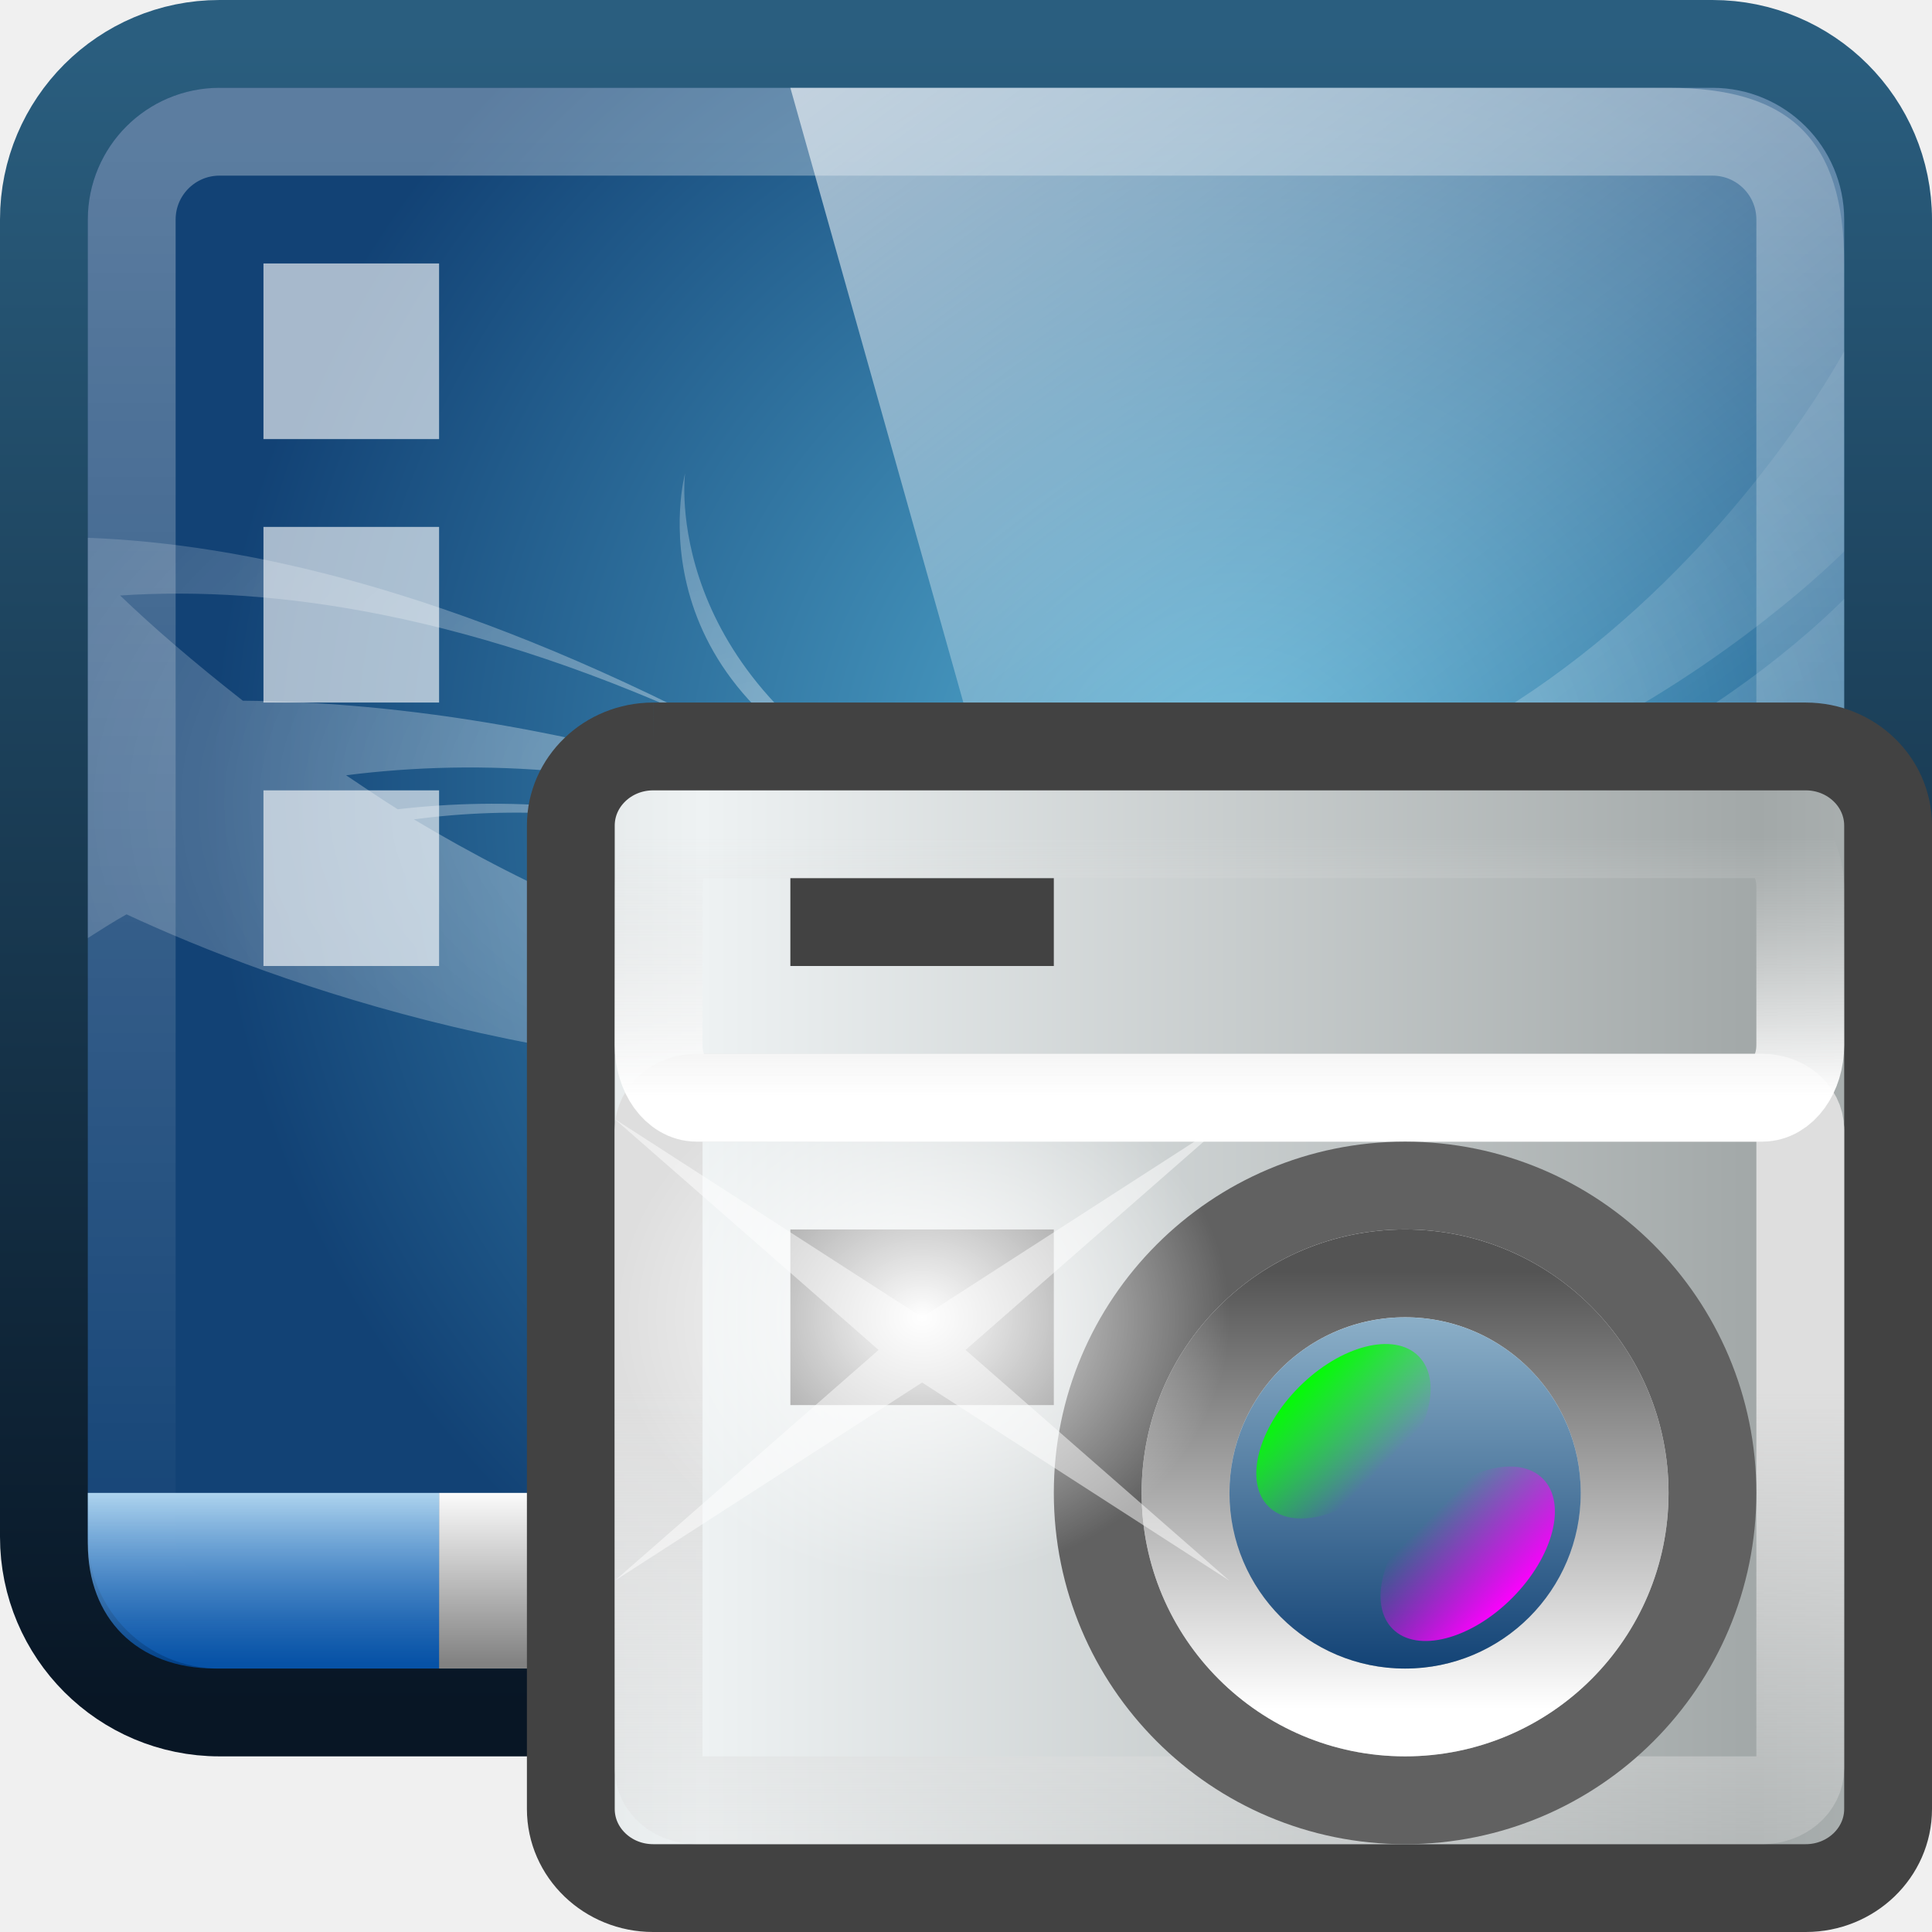
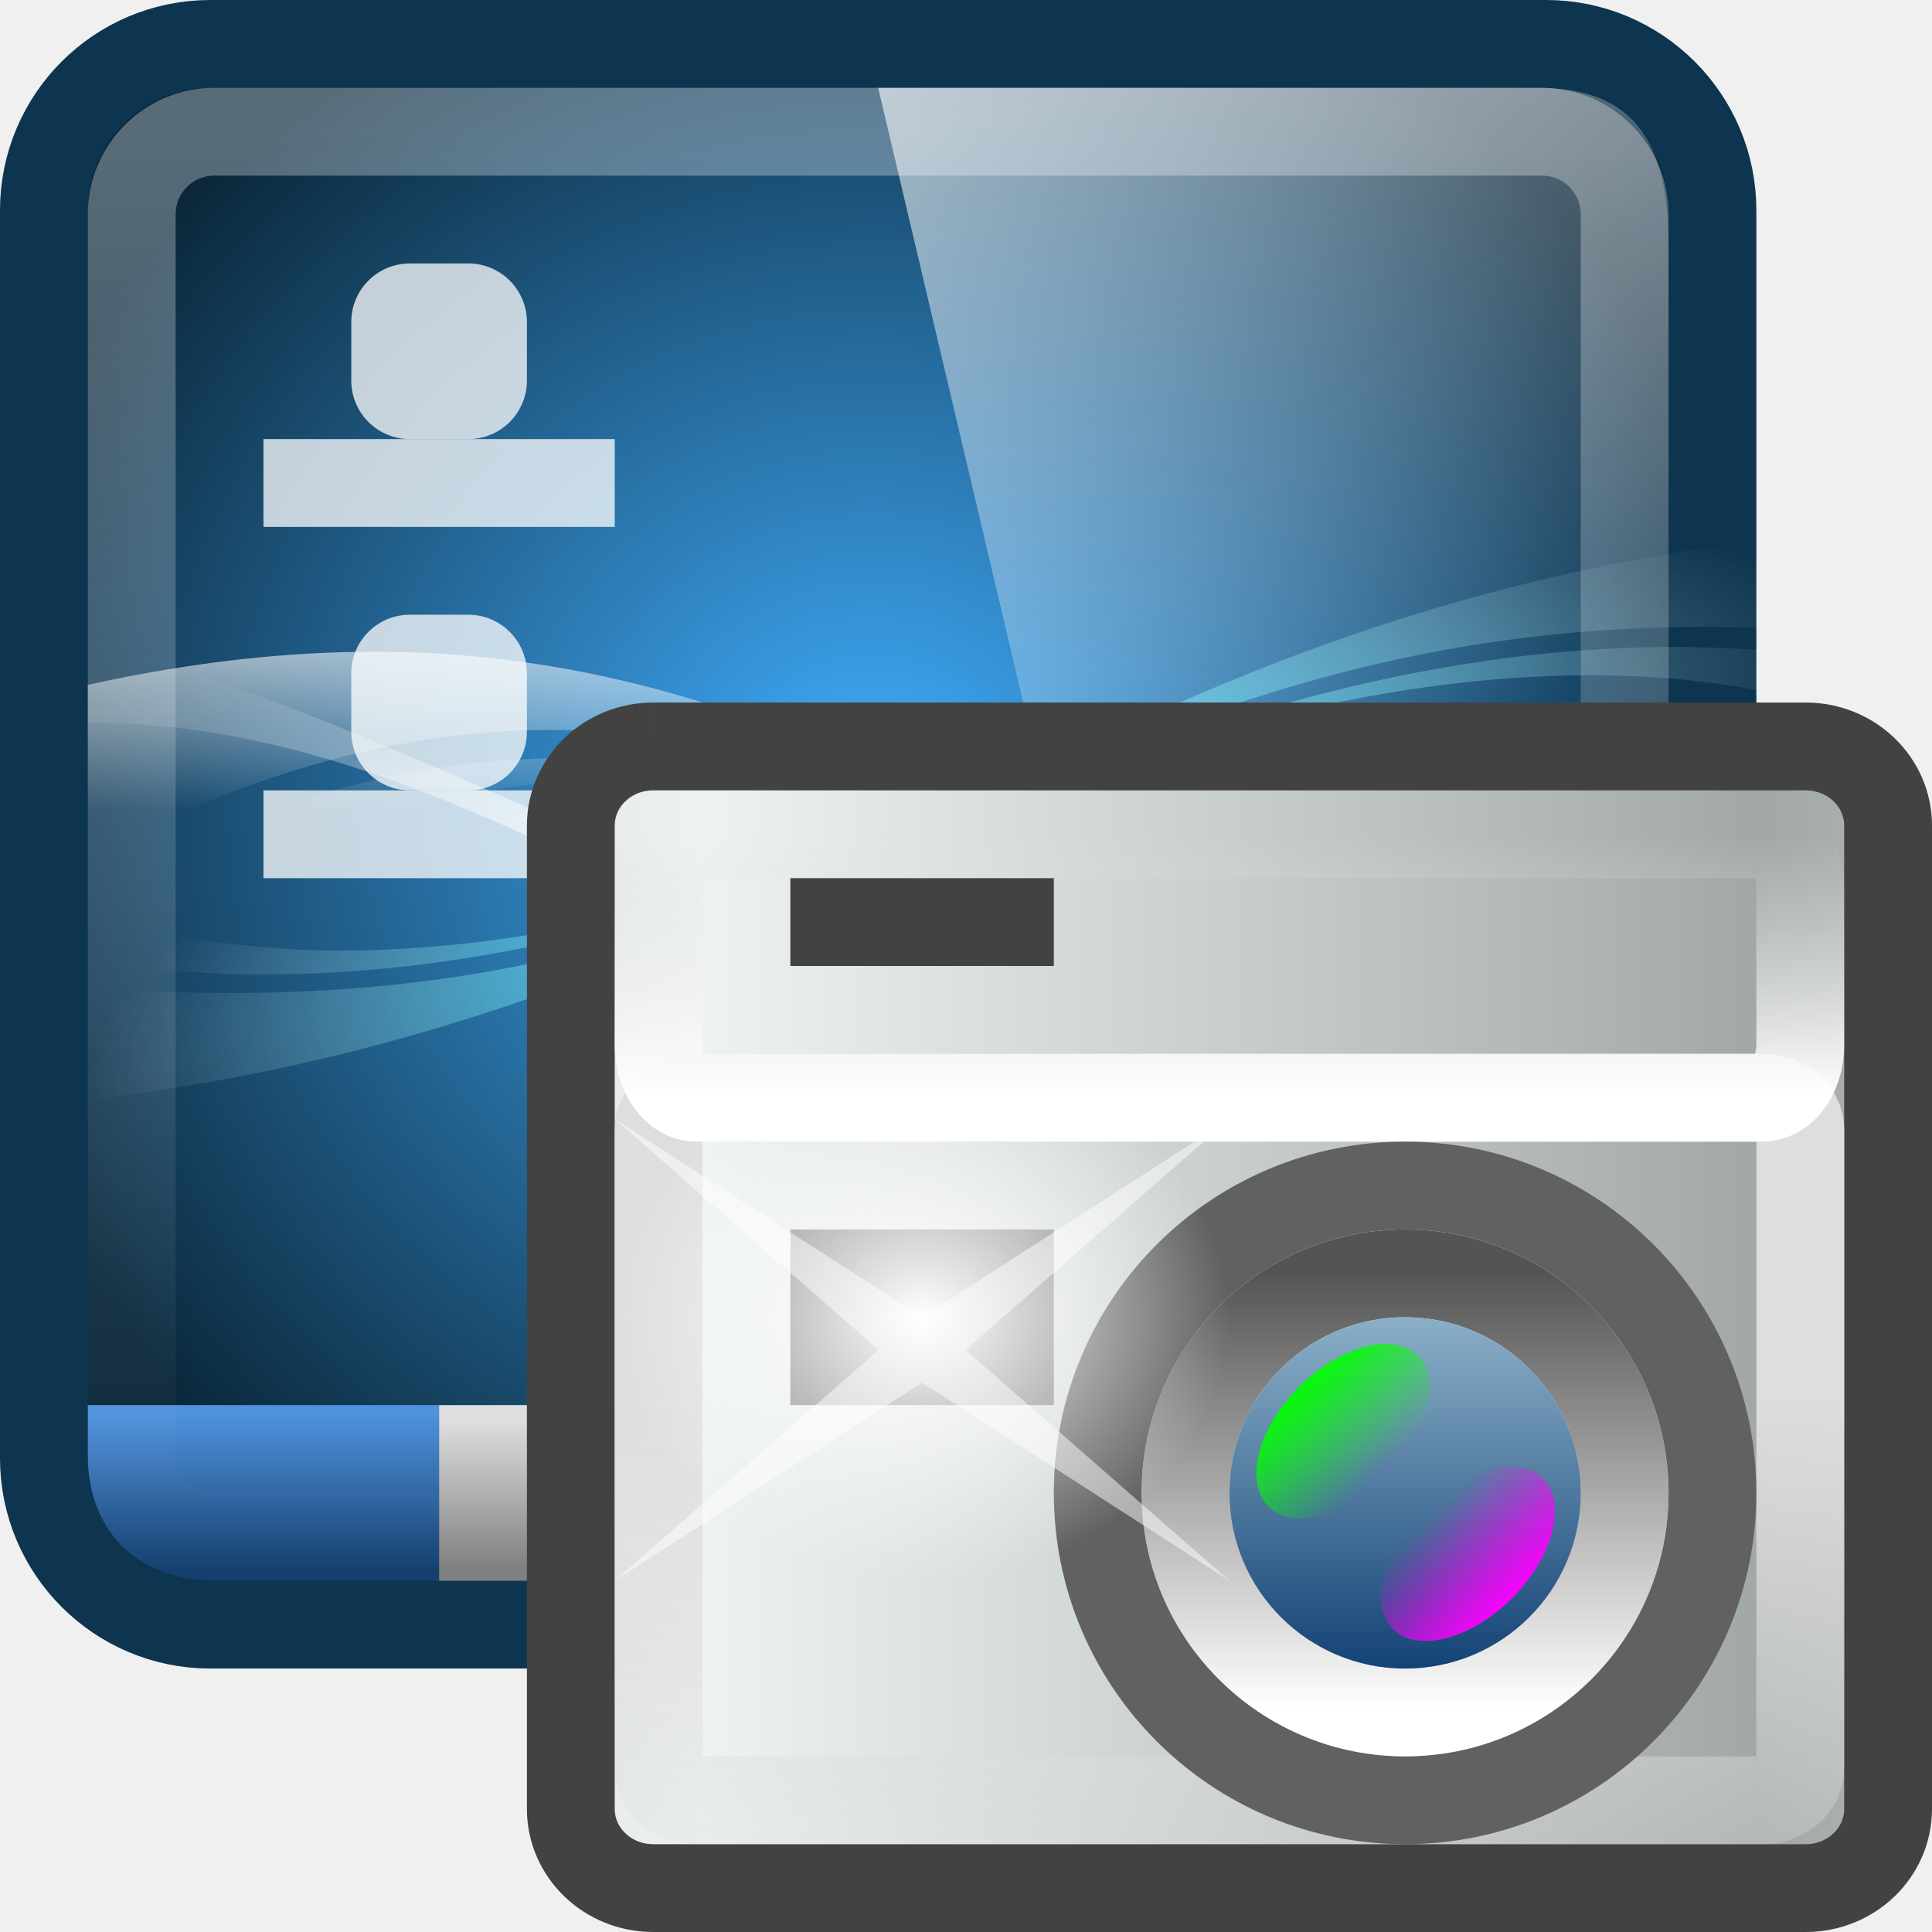
<svg xmlns="http://www.w3.org/2000/svg" xmlns:xlink="http://www.w3.org/1999/xlink" version="1.0" width="22" height="22" id="svg3437">
  <defs id="defs3439">
-     <linearGradient id="linearGradient1008">
-       <stop id="stop1010" offset="0" style="stop-color:#b6daf1;stop-opacity:1;" />
-       <stop id="stop1012" offset="1" style="stop-color:#005cc5;stop-opacity:0.613;" />
-     </linearGradient>
-     <linearGradient id="linearGradient965">
-       <stop id="stop967" offset="0" style="stop-color:#ffffff;stop-opacity:0.315;" />
-       <stop id="stop969" offset="1" style="stop-color:#ffffff;stop-opacity:0;" />
-     </linearGradient>
-     <linearGradient id="linearGradient1072">
-       <stop style="stop-color:#ffffff;stop-opacity:1;" offset="0" id="stop1074" />
-       <stop style="stop-color:#828282;stop-opacity:1;" offset="1" id="stop1076" />
-     </linearGradient>
-     <linearGradient id="linearGradient1056">
-       <stop style="stop-color:#2a5e7f;stop-opacity:1;" offset="0" id="stop1058" />
-       <stop style="stop-color:#081625;stop-opacity:1;" offset="1" id="stop1060" />
-     </linearGradient>
-     <linearGradient id="linearGradient4008">
-       <stop id="stop4010" offset="0" style="stop-color:#ffffff;stop-opacity:0.613;" />
-       <stop id="stop4012" offset="1" style="stop-color:#ffffff;stop-opacity:0.121;" />
-     </linearGradient>
-     <radialGradient r="1280" fy="152.427" fx="1608.772" cy="152.427" cx="1608.772" gradientTransform="matrix(0.0091729,0,0,0.0090633,-0.6204517,7.60532)" gradientUnits="userSpaceOnUse" id="radialGradient3858-6" xlink:href="#linearGradient3793-6" />
-     <linearGradient id="linearGradient3793-6">
-       <stop id="stop3795-6" offset="0" style="stop-color:#56b1d5;stop-opacity:1" />
-       <stop id="stop3797-1" offset="1" style="stop-color:#124275;stop-opacity:1;" />
-     </linearGradient>
-     <linearGradient xlink:href="#linearGradient1056" id="linearGradient1062" x1="23.43" y1="8.404" x2="23.43" y2="39.358" gradientUnits="userSpaceOnUse" gradientTransform="matrix(0.4883721,0,0,0.6129033,-0.7209304,-4.709677)" />
-     <linearGradient xlink:href="#linearGradient1072" id="linearGradient1070" x1="23.363" y1="35.401" x2="23.363" y2="38.406" gradientUnits="userSpaceOnUse" gradientTransform="matrix(0.4682927,0,0,0.6666667,0.160975,-6.666667)" />
-     <linearGradient xlink:href="#linearGradient965" id="linearGradient971" gradientUnits="userSpaceOnUse" gradientTransform="matrix(0.4418605,0,0,0.5483871,0.3953477,-3.16129)" x1="23.43" y1="8.404" x2="23.43" y2="39.358" />
-     <linearGradient xlink:href="#linearGradient1008" id="linearGradient1014" gradientUnits="userSpaceOnUse" gradientTransform="matrix(0.5853658,0,0,0.6666667,-1.048781,-6.666667)" x1="23.363" y1="35.401" x2="23.363" y2="38.406" />
-     <radialGradient xlink:href="#linearGradient4008" id="radialGradient3810" gradientUnits="userSpaceOnUse" gradientTransform="matrix(0.00956446,0,0,0.00586275,-2.696551,7.594579)" cx="1273.438" cy="266.425" fx="1273.438" fy="266.425" r="1301.562" />
    <filter id="filter3174-4" color-interpolation-filters="sRGB">
      <feGaussianBlur stdDeviation="1.71" id="feGaussianBlur3176-2" />
    </filter>
    <linearGradient gradientTransform="scale(1.005865,0.994169)" gradientUnits="userSpaceOnUse" id="ButtonShadow-91" y2="7.017" x2="45.448" y1="92.54" x1="45.448">
      <stop offset="0" style="stop-color:#000000;stop-opacity:1" id="stop3750-4" />
      <stop offset="1" style="stop-color:#000000;stop-opacity:0.588" id="stop3752-2" />
    </linearGradient>
-     <linearGradient gradientUnits="userSpaceOnUse" id="linearGradient4594-3" x1="8.211" x2="31.743" y1="-5.714" y2="25.487">
-       <stop offset="0" stop-color="#fff" id="stop37-5-1" />
-       <stop offset="1" stop-color="#fff" stop-opacity="0" id="stop39-0" />
-     </linearGradient>
    <linearGradient x1="45.448" y1="92.54" x2="45.448" y2="7.017" id="ButtonShadow-9" gradientUnits="userSpaceOnUse" gradientTransform="scale(1.005865,0.994169)">
      <stop id="stop3750-3" style="stop-color:#000000;stop-opacity:1" offset="0" />
      <stop id="stop3752-0" style="stop-color:#000000;stop-opacity:0.588" offset="1" />
    </linearGradient>
    <filter color-interpolation-filters="sRGB" id="filter3174-2">
      <feGaussianBlur id="feGaussianBlur3176-1" stdDeviation="1.71" />
    </filter>
    <linearGradient x1="45.448" y1="92.54" x2="45.448" y2="7.017" id="ButtonShadow" gradientUnits="userSpaceOnUse" gradientTransform="scale(1.005865,0.994169)">
      <stop id="stop3750" style="stop-color:#000000;stop-opacity:1" offset="0" />
      <stop id="stop3752" style="stop-color:#000000;stop-opacity:0.588" offset="1" />
    </linearGradient>
    <filter color-interpolation-filters="sRGB" id="filter3174">
      <feGaussianBlur id="feGaussianBlur3176" stdDeviation="1.71" />
    </filter>
-     <linearGradient xlink:href="#linearGradient4594-3" id="linearGradient3912" gradientUnits="userSpaceOnUse" gradientTransform="matrix(0.5155928,0,0,0.5205479,-0.139305,-2.123287)" x1="8.211" y1="-5.714" x2="31.743" y2="25.487" />
    <linearGradient y2="40.006" x2="0" y1="30.215" gradientTransform="matrix(-0.1918139,0.1914338,-0.1132632,-0.1130369,26.51398,14.37999)" gradientUnits="userSpaceOnUse" id="linearGradient3098" xlink:href="#linearGradient3665" />
    <linearGradient y2="40.006" x2="0" y1="30.215" gradientTransform="matrix(0.1918139,-0.1914338,0.1132632,0.1130369,4.648748,16.81326)" gradientUnits="userSpaceOnUse" id="linearGradient3096" xlink:href="#linearGradient3657" />
    <linearGradient y2="40.921" x2="0" y1="30.527" gradientTransform="matrix(0.4488938,0,0,0.44757,1.37046,-0.3431685)" gradientUnits="userSpaceOnUse" id="linearGradient3094" xlink:href="#linearGradient3655" />
    <linearGradient y2="35" y1="35" gradientTransform="matrix(0.3488372,0,0,0.3333334,-6.651163,-5.666667)" x2="59.2" x1="24.8" spreadMethod="reflect" gradientUnits="userSpaceOnUse" id="linearGradient3077" xlink:href="#linearGradient3649" />
    <linearGradient gradientTransform="matrix(0.6711552,0,0,0.6711552,-11.23736,-13.9103)" y2="40.921" x2="0" y1="30.527" gradientUnits="userSpaceOnUse" id="linearGradient3074" xlink:href="#linearGradient3651" />
    <linearGradient gradientTransform="matrix(0.4793938,0,0,-0.4793938,-5.169454,27.07869)" y2="40.888" x2="0" y1="30.495" gradientUnits="userSpaceOnUse" id="linearGradient3062" xlink:href="#linearGradient3659" />
    <linearGradient gradientTransform="matrix(0.3170724,0,0,-0.2666675,-5.317057,-2.36672)" y2="-69.329" x2="0" y1="-41.969" gradientUnits="userSpaceOnUse" id="linearGradient3059" xlink:href="#linearGradient3661" />
    <linearGradient gradientTransform="matrix(0.3170724,0,0,0.4285715,-5.317057,-7.142859)" y2="22.541" x2="0" y1="29.459" gradientUnits="userSpaceOnUse" id="linearGradient3056" xlink:href="#linearGradient3663" />
    <radialGradient gradientTransform="matrix(0.5910165,0,0,0.5065856,-20.99261,-6.554863)" r="5.922" cy="28.731" cx="43.133" gradientUnits="userSpaceOnUse" id="radialGradient3046" xlink:href="#radialGradient3669" />
    <radialGradient r="5.922" id="radialGradient3669" gradientUnits="userSpaceOnUse" cy="28.731" cx="43.133">
      <stop id="stop72" stop-color="#fff" offset="0" />
      <stop id="stop74" stop-opacity="0" stop-color="#fff" offset="1" />
    </radialGradient>
    <linearGradient y2="40.006" y1="30.215" x2="0" id="linearGradient3665" gradientUnits="userSpaceOnUse">
      <stop id="stop62" stop-color="#f0f" offset="0" />
      <stop id="stop64" stop-opacity="0" stop-color="#f0f" offset="1" />
    </linearGradient>
    <linearGradient y2="22.541" y1="29.459" x2="0" id="linearGradient3663" gradientUnits="userSpaceOnUse">
      <stop id="stop57" stop-color="#fff" offset="0" />
      <stop id="stop59" stop-opacity="0" stop-color="#dedede" offset="1" />
    </linearGradient>
    <linearGradient y2="-69.329" y1="-41.969" x2="0" id="linearGradient3661" gradientUnits="userSpaceOnUse">
      <stop id="stop52" stop-color="#dedede" offset="0" />
      <stop id="stop54" stop-opacity="0" stop-color="#dedede" offset="1" />
    </linearGradient>
    <linearGradient y2="40.888" y1="30.495" x2="0" id="linearGradient3659" gradientUnits="userSpaceOnUse">
      <stop id="stop47" stop-color="#fff" offset="0" />
      <stop id="stop49" stop-color="#545454" offset="1" />
    </linearGradient>
    <linearGradient y2="40.006" y1="30.215" x2="0" id="linearGradient3657" gradientUnits="userSpaceOnUse">
      <stop id="stop42" stop-color="#0f0" offset="0" />
      <stop id="stop44" stop-opacity="0" stop-color="#0f0" offset="1" />
    </linearGradient>
    <linearGradient y2="40.921" y1="30.527" x2="0" id="linearGradient3655" gradientUnits="userSpaceOnUse">
      <stop id="stop37" stop-color="#8aaec7" offset="0" />
      <stop id="stop39" stop-color="#124275" offset="1" />
    </linearGradient>
    <linearGradient y2="40.921" y1="30.527" x2="0" id="linearGradient3651" gradientUnits="userSpaceOnUse">
      <stop id="stop32" stop-color="#fff" offset="0" />
      <stop id="stop34" stop-color="#959698" offset="1" />
    </linearGradient>
    <linearGradient x2="63.373" x1="41.789" spreadMethod="reflect" id="linearGradient3649" gradientUnits="userSpaceOnUse">
      <stop id="stop27" stop-color="#eef2f3" offset="0" />
      <stop id="stop29" stop-color="#a2a8a8" offset="1" />
    </linearGradient>
+     <linearGradient id="linearGradient3860-2-5-2">
+       <stop style="stop-color:#41afff;stop-opacity:1" offset="0" id="stop3862-0-4-4" />
+       <stop style="stop-color:#0b283b;stop-opacity:1" offset="1" id="stop3866-9-5-9" />
+     </linearGradient>
+     <linearGradient id="linearGradient1072-0-7">
+       <stop style="stop-color:#dedede;stop-opacity:1;" offset="0" id="stop1074-1-9" />
+       <stop style="stop-color:gray;stop-opacity:1;" offset="1" id="stop1076-2-2" />
+     </linearGradient>
+     <linearGradient id="linearGradient4226-5">
+       <stop id="stop4228-3" offset="0" style="stop-color:#4f92dd;stop-opacity:1;" />
+       <stop id="stop4230-0" offset="1" style="stop-color:#153f6e;stop-opacity:1;" />
+     </linearGradient>
+     <linearGradient id="linearGradient4000">
+       <stop style="stop-color:aqua;stop-opacity:1;" offset="0" id="stop4002" />
+       <stop style="stop-color:white;stop-opacity:0;" offset="1" id="stop4004" />
+     </linearGradient>
+     <linearGradient id="linearGradient3919">
+       <stop style="stop-color:white;stop-opacity:1;" offset="0" id="stop3921" />
+       <stop style="stop-color:white;stop-opacity:0;" offset="1" id="stop3923" />
+     </linearGradient>
+     <filter id="filter3174-5" color-interpolation-filters="sRGB">
+       <feGaussianBlur stdDeviation="1.71" id="feGaussianBlur3176-11" />
+     </filter>
+     <linearGradient gradientTransform="scale(1.005865,0.994169)" gradientUnits="userSpaceOnUse" id="ButtonShadow-0" y2="7.017" x2="45.448" y1="92.54" x1="45.448">
+       <stop offset="0" style="stop-color:#000000;stop-opacity:1" id="stop3750-6" />
+       <stop offset="1" style="stop-color:#000000;stop-opacity:0.588" id="stop3752-03" />
+     </linearGradient>
+     <filter id="filter3174-2-9" color-interpolation-filters="sRGB">
+       <feGaussianBlur stdDeviation="1.71" id="feGaussianBlur3176-1-8" />
+     </filter>
+     <linearGradient gradientTransform="scale(1.005865,0.994169)" gradientUnits="userSpaceOnUse" id="ButtonShadow-9-6" y2="7.017" x2="45.448" y1="92.54" x1="45.448">
+       <stop offset="0" style="stop-color:#000000;stop-opacity:1" id="stop3750-3-8" />
+       <stop offset="1" style="stop-color:#000000;stop-opacity:0.588" id="stop3752-0-7" />
+     </linearGradient>
+     <linearGradient y2="25.487" y1="-5.714" x2="31.743" x1="8.211" id="linearGradient4594-3-4" gradientUnits="userSpaceOnUse">
+       <stop id="stop37-5-1-9" stop-color="#fff" offset="0" />
+       <stop id="stop39-0-8" stop-opacity="0" stop-color="#fff" offset="1" />
+     </linearGradient>
+     <linearGradient x1="45.448" y1="92.54" x2="45.448" y2="7.017" id="ButtonShadow-91-5" gradientUnits="userSpaceOnUse" gradientTransform="scale(1.005865,0.994169)">
+       <stop id="stop3750-4-3" style="stop-color:#000000;stop-opacity:1" offset="0" />
+       <stop id="stop3752-2-8" style="stop-color:#000000;stop-opacity:0.588" offset="1" />
+     </linearGradient>
+     <filter color-interpolation-filters="sRGB" id="filter3174-4-2">
+       <feGaussianBlur id="feGaussianBlur3176-2-7" stdDeviation="1.71" />
+     </filter>
+     <linearGradient id="linearGradient965-3">
+       <stop style="stop-color:#ffffff;stop-opacity:0.315;" offset="0" id="stop967-9" />
+       <stop style="stop-color:#ffffff;stop-opacity:0;" offset="1" id="stop969-2" />
+     </linearGradient>
+     <radialGradient xlink:href="#linearGradient3860-2-5-2" id="radialGradient3352" gradientUnits="userSpaceOnUse" gradientTransform="matrix(0.01637919,0,0,0.01684273,0.4489234,2.57568)" cx="640" cy="538.362" fx="640" fy="538.362" r="640" />
+     <linearGradient xlink:href="#linearGradient4226-5" id="linearGradient3354" gradientUnits="userSpaceOnUse" gradientTransform="matrix(0.973747,0,0,0.9505627,-1.610388,-15.60632)" x1="23.363" y1="36.5" x2="23.363" y2="38.406" />
+     <linearGradient xlink:href="#linearGradient1072-0-7" id="linearGradient3356" gradientUnits="userSpaceOnUse" gradientTransform="matrix(0.9083541,0,0,0.8867268,-2.898846,-13.19283)" x1="23.363" y1="36.5" x2="23.363" y2="38.406" />
+     <linearGradient xlink:href="#ButtonShadow-0" id="linearGradient3358" gradientUnits="userSpaceOnUse" gradientTransform="scale(1.005865,0.994169)" x1="45.448" y1="92.54" x2="45.448" y2="7.017" />
+     <linearGradient xlink:href="#ButtonShadow-91-5" id="linearGradient3360" gradientUnits="userSpaceOnUse" gradientTransform="scale(1.005865,0.994169)" x1="45.448" y1="92.54" x2="45.448" y2="7.017" />
+     <linearGradient xlink:href="#ButtonShadow-9-6" id="linearGradient3362" gradientUnits="userSpaceOnUse" gradientTransform="scale(1.005865,0.994169)" x1="45.448" y1="92.54" x2="45.448" y2="7.017" />
+     <linearGradient xlink:href="#linearGradient3919" id="linearGradient3364" gradientUnits="userSpaceOnUse" gradientTransform="matrix(0.03281251,0,0,0.0323016,3,5.084165)" x1="238" y1="402.349" x2="238" y2="554.739" />
+     <radialGradient xlink:href="#linearGradient3919" id="radialGradient3366" gradientUnits="userSpaceOnUse" gradientTransform="matrix(0.02686579,0,-4.2862521e-4,0.00613599,6.300718,20.30304)" cx="494.391" cy="640.969" fx="494.391" fy="640.969" r="901" />
+     <radialGradient xlink:href="#linearGradient4000" id="radialGradient3368" gradientUnits="userSpaceOnUse" gradientTransform="matrix(0.03253015,-0.008981,0.00279943,0.0102505,1.574384,22.96818)" cx="626.907" cy="692.796" fx="626.907" fy="692.796" r="640" />
+     <linearGradient xlink:href="#linearGradient965-3" id="linearGradient3370" gradientUnits="userSpaceOnUse" gradientTransform="matrix(0.4418605,0,0,0.5483871,1.395348,-1.16129)" x1="23.43" y1="8.404" x2="23.43" y2="39.358" />
+     <linearGradient xlink:href="#linearGradient4594-3-4" id="linearGradient3372" gradientUnits="userSpaceOnUse" gradientTransform="matrix(0.4726267,0,0,0.5205479,2.622304,-0.123287)" x1="8.211" y1="-5.714" x2="31.743" y2="25.487" />
+     <radialGradient xlink:href="#linearGradient3860-2-5-2" id="radialGradient3187" gradientUnits="userSpaceOnUse" gradientTransform="matrix(0.01637919,0,0,0.01684273,0.4489234,2.57568)" cx="640" cy="538.362" fx="640" fy="538.362" r="640" />
+     <linearGradient xlink:href="#linearGradient4226-5" id="linearGradient3189" gradientUnits="userSpaceOnUse" gradientTransform="matrix(0.973747,0,0,0.9505627,-1.610388,-15.60632)" x1="23.363" y1="36.5" x2="23.363" y2="38.406" />
+     <linearGradient xlink:href="#linearGradient1072-0-7" id="linearGradient3191" gradientUnits="userSpaceOnUse" gradientTransform="matrix(0.9083541,0,0,0.8867268,-2.898846,-13.19283)" x1="23.363" y1="36.5" x2="23.363" y2="38.406" />
+     <linearGradient xlink:href="#ButtonShadow-0" id="linearGradient3193" gradientUnits="userSpaceOnUse" gradientTransform="scale(1.005865,0.994169)" x1="45.448" y1="92.54" x2="45.448" y2="7.017" />
+     <linearGradient xlink:href="#ButtonShadow-91-5" id="linearGradient3195" gradientUnits="userSpaceOnUse" gradientTransform="scale(1.005865,0.994169)" x1="45.448" y1="92.54" x2="45.448" y2="7.017" />
+     <linearGradient xlink:href="#ButtonShadow-9-6" id="linearGradient3197" gradientUnits="userSpaceOnUse" gradientTransform="scale(1.005865,0.994169)" x1="45.448" y1="92.54" x2="45.448" y2="7.017" />
+     <linearGradient xlink:href="#linearGradient3919" id="linearGradient3199" gradientUnits="userSpaceOnUse" gradientTransform="matrix(0.03281251,0,0,0.0323016,3,5.084165)" x1="238" y1="402.349" x2="238" y2="554.739" />
+     <radialGradient xlink:href="#linearGradient3919" id="radialGradient3201" gradientUnits="userSpaceOnUse" gradientTransform="matrix(0.02686579,0,-4.2862521e-4,0.00613599,6.300718,20.30304)" cx="494.391" cy="640.969" fx="494.391" fy="640.969" r="901" />
+     <radialGradient xlink:href="#linearGradient4000" id="radialGradient3203" gradientUnits="userSpaceOnUse" gradientTransform="matrix(0.03253015,-0.008981,0.00279943,0.0102505,1.574384,22.96818)" cx="626.907" cy="692.796" fx="626.907" fy="692.796" r="640" />
+     <linearGradient xlink:href="#linearGradient965-3" id="linearGradient3205" gradientUnits="userSpaceOnUse" gradientTransform="matrix(0.4418605,0,0,0.5483871,1.395348,-1.16129)" x1="23.43" y1="8.404" x2="23.43" y2="39.358" />
+     <linearGradient xlink:href="#linearGradient4594-3-4" id="linearGradient3207" gradientUnits="userSpaceOnUse" gradientTransform="matrix(0.4726267,0,0,0.5205479,2.622304,-0.123287)" x1="8.211" y1="-5.714" x2="31.743" y2="25.487" />
+     <linearGradient xlink:href="#linearGradient4594-3-4" id="linearGradient3210" gradientUnits="userSpaceOnUse" gradientTransform="matrix(0.3866946,0,0,0.4657534,3.145522,-1.79452)" x1="8.211" y1="-5.714" x2="31.743" y2="25.487" />
+     <linearGradient xlink:href="#linearGradient965-3" id="linearGradient3213" gradientUnits="userSpaceOnUse" gradientTransform="matrix(0.3953488,0,0,0.516129,0.5116269,-2.887097)" x1="23.43" y1="8.404" x2="23.43" y2="39.358" />
+     <linearGradient xlink:href="#linearGradient1072-0-7" id="linearGradient3233" gradientUnits="userSpaceOnUse" gradientTransform="matrix(0.9083541,0,0,0.8867268,-3.898846,-16.19283)" x1="23.363" y1="36.5" x2="23.363" y2="38.406" />
+     <linearGradient xlink:href="#linearGradient4226-5" id="linearGradient3236" gradientUnits="userSpaceOnUse" gradientTransform="matrix(0.973747,0,0,0.9505627,-2.610387,-18.60632)" x1="23.363" y1="36.5" x2="23.363" y2="38.406" />
+     <radialGradient xlink:href="#linearGradient3860-2-5-2" id="radialGradient3239" gradientUnits="userSpaceOnUse" gradientTransform="matrix(0.01637919,0,0,0.01595627,-0.5510766,0.5716967)" cx="640" cy="538.362" fx="640" fy="538.362" r="640" />
  </defs>
-   <rect style="color:black;fill:url(#radialGradient3858-6);fill-opacity:1;fill-rule:nonzero;stroke:url(#linearGradient1062);stroke-width:1;stroke-opacity:1;marker:none;visibility:visible;display:inline;overflow:visible;enable-background:accumulate" id="rect990" width="21" height="19" x="0.5" y="0.5" ry="2" rx="2" />
-   <path style="opacity:0.665;fill:url(#radialGradient3810);fill-opacity:1;stroke:none" d="M 21,4 C 20.79,4.383 17.159,10.813 10.449,9.099 16.147,11.144 20.888,6.392 21,6.279 L 21,4 z M 7.801,5.391 c 0,0 -0.693,2.537 2.574,3.747 C 7.504,7.685 7.801,5.391 7.801,5.391 z M 1,6.124 1,10.682 c 0.148,-0.094 0.283,-0.182 0.441,-0.27 1.705,0.79 5.085,2.024 9.449,1.815 5.73,3.442 10.037,0.811 10.037,0.811 l 0,-0.773 c 0,0 -3.784,2.484 -9.412,-0.077 0.693,-0.054 1.398,-0.136 2.132,-0.27 0.282,0.431 0.79,0.876 1.691,1.082 -0.77,-0.278 -1.247,-0.717 -1.544,-1.12 1.006,-0.192 2.018,-0.435 3.088,-0.811 -1.143,0.317 -2.225,0.479 -3.272,0.541 -0.295,-0.537 -0.294,-1.004 -0.294,-1.004 0,0 -0.078,0.474 0.147,1.004 -1.254,0.062 -2.428,-0.018 -3.529,-0.232 C 9.35,11.031 8.746,10.605 8.132,10.142 8.58,10.547 9.02,10.932 9.456,11.262 7.625,10.845 6.042,10.126 4.713,9.33 5.837,9.181 7.08,9.239 8.463,9.601 7.094,9.16 5.766,9.073 4.529,9.215 4.328,9.09 4.13,8.954 3.941,8.828 5.479,8.634 7.25,8.729 9.235,9.408 16.069,11.742 20.905,10.097 21,10.064 L 21,6.82 C 20.379,7.446 16.036,11.503 9.382,9.215 6.775,8.318 4.548,7.993 2.765,7.979 2.202,7.537 1.75,7.148 1.368,6.781 3.121,6.666 5.405,6.99 8.243,8.326 5.15,6.715 2.771,6.191 1,6.124 z m 20,5.292 c -2.776,2.047 -5.294,1.584 -5.294,1.584 0,0 2.657,0.849 5.294,-1.352 l 0,-0.232 z" id="path3856" />
-   <rect style="color:black;fill:white;fill-opacity:0.627;fill-rule:nonzero;stroke:none;stroke-width:1;marker:none;visibility:visible;display:inline;overflow:visible;enable-background:accumulate" id="rect1090" width="2" height="2" x="3" y="3" />
-   <rect y="6" x="3" height="2" width="2" id="rect1092" style="color:black;fill:white;fill-opacity:0.627;fill-rule:nonzero;stroke:none;stroke-width:1;marker:none;visibility:visible;display:inline;overflow:visible;enable-background:accumulate" />
-   <rect style="color:black;fill:white;fill-opacity:0.627;fill-rule:nonzero;stroke:none;stroke-width:1;marker:none;visibility:visible;display:inline;overflow:visible;enable-background:accumulate" id="rect1094" width="2" height="2" x="3" y="9" />
-   <rect ry="1" y="1.5" x="1.5" height="17" width="19" id="rect963" style="color:black;fill:none;stroke:url(#linearGradient971);stroke-width:1;stroke-opacity:1;marker:none;visibility:visible;display:inline;overflow:visible;enable-background:accumulate" rx="1" />
-   <path style="color:black;fill:url(#linearGradient1014);fill-opacity:1;fill-rule:nonzero;stroke:none;stroke-width:1;marker:none;visibility:visible;display:inline;overflow:visible;enable-background:accumulate" d="m 1,17 0,0.576 C 1,18.418 1.552,19 2.45,19 L 5,19 5,17 z" id="path1006" />
-   <path style="color:black;fill:url(#linearGradient1070);fill-opacity:1;fill-rule:nonzero;stroke:none;stroke-width:1;marker:none;visibility:visible;display:inline;overflow:visible;enable-background:accumulate" d="m 5,17 0,2 15,0 c 0.38,0 1,-0.446 1,-1 l 0,-1 z" id="rect1066" />
+   <rect style="color:black;fill:url(#radialGradient3239);fill-opacity:1;fill-rule:evenodd;stroke:#0d354f;stroke-width:1;stroke-linecap:butt;stroke-linejoin:miter;stroke-miterlimit:4;stroke-opacity:1;stroke-dasharray:none;stroke-dashoffset:0;marker:none;visibility:visible;display:inline;overflow:visible;enable-background:accumulate" id="rect990-9" width="19" height="18" x="0.5" y="0.5" ry="1.895" />
+   <path style="color:black;fill:url(#linearGradient3236);fill-opacity:1;fill-rule:nonzero;stroke:none;stroke-width:1;marker:none;visibility:visible;display:inline;overflow:visible;enable-background:accumulate" d="m 1,16 0,0.576 C 1,17.418 1.552,18 2.45,18 L 5,18 5,16 z" id="path1006" />
+   <path style="color:black;fill:url(#linearGradient3233);fill-opacity:1;fill-rule:nonzero;stroke:none;stroke-width:1;marker:none;visibility:visible;display:inline;overflow:visible;enable-background:accumulate" d="m 5,16 0,2 15,0 c 0.38,0 1,-0.446 1,-1 l 0,-1 z" id="rect1066" />
+   <g id="layer2-8" style="display:none" transform="translate(-24.68657,-203.7888)">
+     <rect width="86" height="85" rx="6" ry="6" x="5" y="7" id="rect3745-2" style="opacity:0.9;fill:url(#linearGradient3193);fill-opacity:1;fill-rule:nonzero;stroke:none;filter:url(#filter3174-5)" />
+   </g>
+   <g id="layer4-2" transform="translate(-24.68657,-203.7888)" />
+   <g id="layer2-0-8" style="display:none" transform="translate(1.877816,-193.3349)">
+     <rect width="86" height="85" rx="6" ry="6" x="5" y="7" id="rect3745-7-6" style="opacity:0.9;fill:url(#linearGradient3195);fill-opacity:1;fill-rule:nonzero;stroke:none;filter:url(#filter3174-4-2)" />
+   </g>
+   <g id="layer4-3-7" transform="translate(1.877816,-193.3349)" />
+   <g id="layer2-1-2" style="display:none" transform="translate(58.00282,-190.3997)">
+     <rect width="86" height="85" rx="6" ry="6" x="5" y="7" id="rect3745-1-4" style="opacity:0.9;fill:url(#linearGradient3197);fill-opacity:1;fill-rule:nonzero;stroke:none;filter:url(#filter3174-2-9)" />
+   </g>
+   <g id="layer4-8-3" transform="translate(58.00282,-190.3997)" />
+   <g id="g3970" transform="matrix(0.4761905,0,0,0.4702246,-0.4285715,-1.583144)">
+     <path style="opacity:0.75;color:black;fill:url(#linearGradient3199);fill-opacity:1;fill-rule:evenodd;stroke:none;stroke-width:1;marker:none;visibility:visible;display:inline;overflow:visible;enable-background:accumulate" d="m 28.158,23.841 c -18.772,16.106 -9.386,8.053 0,0 z m -25.158,-3.89 0,4.181 C 20.772,14.687 26.84,30.247 45,26.77 l 0,-4.566 C 25.972,31.994 23.293,15.428 3,19.951 z m 0,5.292 0,2.107 C 11.77,19.194 22.185,23.215 22.185,23.215 c 0,0 -9.393,-4.449 -19.185,2.029 z" id="path3913" />
+     <path id="path3927" d="m 45,14 c -12.347,16.013 -27.009,9.66 -27.009,9.66 0,0 13.225,7.251 27.009,-5.762 z m -42,4.906 0,1.959 c 13.321,0.021 20.891,14.582 42,6.829 l 0,-7.738 C 26.508,34.25 17.016,22.595 3,18.906 z" style="opacity:0.75;color:black;fill:url(#radialGradient3201);fill-opacity:1;fill-rule:evenodd;stroke:none;stroke-width:1;marker:none;visibility:visible;display:inline;overflow:visible;enable-background:accumulate" />
+     <path style="opacity:0.75;color:black;fill:url(#radialGradient3203);fill-opacity:1;fill-rule:nonzero;stroke:none;stroke-width:0.849;marker:none;visibility:visible;display:inline;overflow:visible;enable-background:accumulate" d="m 3,25.427 c 7.471,2.666 16.842,-1.075 16.842,-1.075 0,0 -8.118,3.745 -16.842,2.266 z m 42,-9.223 0,2.487 C 27.228,17.194 21.16,27.857 3,30 l 0,-2.716 C 22.028,28.694 24.707,18.22 45,16.204 z m 0,3.148 0,1.253 c -8.77,-2.817 -19.185,1.989 -19.185,1.989 0,0 9.393,-4.824 19.185,-3.242 z" id="path3959" />
+   </g>
+   <rect style="opacity:0.75;color:black;fill:white;fill-opacity:1;fill-rule:nonzero;stroke:none;stroke-width:1;marker:none;visibility:visible;display:inline;overflow:visible;enable-background:accumulate" id="rect4234" width="2" height="2" x="4" y="3" ry="0.667" />
+   <rect y="5" x="3" height="1" width="4" id="rect4236" style="opacity:0.75;color:black;fill:white;fill-opacity:1;fill-rule:nonzero;stroke:none;stroke-width:1;marker:none;visibility:visible;display:inline;overflow:visible;enable-background:accumulate" />
+   <rect ry="0.667" y="7" x="4" height="2" width="2" id="rect3241" style="opacity:0.75;color:black;fill:white;fill-opacity:1;fill-rule:nonzero;stroke:none;stroke-width:1;marker:none;visibility:visible;display:inline;overflow:visible;enable-background:accumulate" />
+   <rect style="opacity:0.75;color:black;fill:white;fill-opacity:1;fill-rule:nonzero;stroke:none;stroke-width:1;marker:none;visibility:visible;display:inline;overflow:visible;enable-background:accumulate" id="rect3243" width="4" height="1" x="3" y="9" />
+   <rect ry="0.941" y="1.5" x="1.5" height="16" width="17" id="rect963" style="color:black;fill:none;stroke:url(#linearGradient3213);stroke-width:1;stroke-opacity:1;marker:none;visibility:visible;display:inline;overflow:visible;enable-background:accumulate" />
+   <path style="opacity:0.99;fill:url(#linearGradient3210)" d="m 10,1 7.5,0 C 18.529,1 19,1.52 19,2.789 L 19,18 14.011,18 z" id="path57-5" />
  <g id="layer2" style="display:none" transform="translate(-23.68657,-203.7888)">
    <rect width="86" height="85" rx="6" ry="6" x="5" y="7" id="rect3745" style="opacity:0.9;fill:url(#ButtonShadow);fill-opacity:1;fill-rule:nonzero;stroke:none;filter:url(#filter3174)" />
  </g>
  <g id="layer4" transform="translate(-23.68657,-203.7888)" />
  <g id="layer2-0" style="display:none" transform="translate(2.877816,-193.3349)">
    <rect width="86" height="85" rx="6" ry="6" x="5" y="7" id="rect3745-7" style="opacity:0.9;fill:url(#ButtonShadow-91);fill-opacity:1;fill-rule:nonzero;stroke:none;filter:url(#filter3174-4)" />
  </g>
  <g id="layer4-3" transform="translate(2.877816,-193.3349)" />
  <g id="layer2-1" style="display:none" transform="translate(59.00282,-190.3997)">
    <rect width="86" height="85" rx="6" ry="6" x="5" y="7" id="rect3745-1" style="opacity:0.9;fill:url(#ButtonShadow-9);fill-opacity:1;fill-rule:nonzero;stroke:none;filter:url(#filter3174-2)" />
  </g>
  <g id="layer4-8" transform="translate(59.00282,-190.3997)" />
-   <path style="opacity:0.99;fill:url(#linearGradient3912)" d="m 9,1 10,0 c 1.372,0 2,0.582 2,2 l 0,17 -6.653,0 z" id="path57-5" />
  <g id="g3164" transform="translate(6,7)">
    <path d="M 1.437,1.5 H 14.563 A 0.938,0.901 0 0 1 15.5,2.401 V 13.599 A 0.938,0.901 0 0 1 14.563,14.5 H 1.437 A 0.938,0.901 0 0 1 0.5,13.599 V 2.401 A 0.938,0.901 0 0 1 1.437,1.5" id="path88" style="fill:url(#linearGradient3077);stroke:#424242;stroke-width:1" />
    <path d="M 1.933,13.5 H 14.067 A 0.433,0.364 0 0 0 14.5,13.136 V 5.864 A 0.433,0.364 0 0 0 14.067,5.5 H 1.933 A 0.433,0.364 0 0 0 1.5,5.864 V 13.136 A 0.433,0.364 0 0 0 1.933,13.5" id="path100" style="fill:none;stroke:url(#linearGradient3059);stroke-width:1" />
    <path d="M 1.933,2.5 H 14.067 A 0.433,0.6 0 0 1 14.5,3.1 v 1.8 A 0.433,0.6 0 0 1 14.067,5.5 H 1.933 A 0.433,0.6 0 0 1 1.5,4.9 v -1.8 A 0.433,0.6 0 0 1 1.933,2.5" id="path102" style="fill:none;stroke:url(#linearGradient3056);stroke-width:1" />
    <path d="m 13.5,10 c 0,1.933 -1.567,3.5 -3.5,3.5 -1.933,0 -3.5,-1.567 -3.5,-3.5 0,-1.933 1.567,-3.5 3.5,-3.5 1.933,0 3.5,1.567 3.5,3.5 z" id="path90" style="fill:url(#linearGradient3074);stroke:#616161;stroke-width:1;stroke-opacity:1" />
    <path d="m 12.5,10 c 0,-1.381 -1.119,-2.5 -2.5,-2.5 -1.381,0 -2.5,1.119 -2.5,2.5 0,1.381 1.119,2.5 2.5,2.5 1.381,0 2.5,-1.119 2.5,-2.5 z" id="path98" style="fill:none;stroke:url(#linearGradient3062);stroke-width:1" />
    <g transform="matrix(0.8543587,0,0,0.8568857,-3.306471,-3.368945)" id="g3088">
      <g id="g3083">
        <path d="m 17.916,15.602 c 0,1.289 -1.048,2.334 -2.341,2.334 -1.293,0 -2.341,-1.045 -2.341,-2.334 0,-1.289 1.048,-2.334 2.341,-2.334 1.293,0 2.341,1.045 2.341,2.334 z" id="path94" style="fill:url(#linearGradient3094)" />
        <path d="m 15.754,13.784 c 0.326,0.326 0.143,1.036 -0.41,1.588 -0.552,0.551 -1.265,0.734 -1.591,0.409 -0.326,-0.326 -0.143,-1.036 0.41,-1.588 0.552,-0.551 1.265,-0.734 1.591,-0.409 z" id="path96" style="fill:url(#linearGradient3096)" />
        <path d="m 15.409,17.409 c -0.326,-0.326 -0.143,-1.036 0.41,-1.588 0.552,-0.551 1.265,-0.734 1.591,-0.409 C 17.736,15.738 17.552,16.449 17,17 c -0.552,0.551 -1.265,0.734 -1.591,0.409 z" id="path106" style="fill:url(#linearGradient3098)" />
      </g>
    </g>
    <rect y="3" x="3" height="1" width="3" id="rect3048" style="color:black;fill:#424242;fill-opacity:1;fill-rule:nonzero;stroke:none;stroke-width:1;marker:none;visibility:visible;display:inline;overflow:visible;enable-background:accumulate" />
    <rect style="color:black;fill:#777;fill-opacity:1;fill-rule:nonzero;stroke:none;stroke-width:1;marker:none;visibility:visible;display:inline;overflow:visible;enable-background:accumulate" id="rect3818" width="3" height="2" x="3" y="7" />
    <path d="M 8,8 C 8,9.657 6.433,11 4.5,11 2.567,11 1,9.657 1,8 1,6.343 2.567,5 4.5,5 6.433,5 8,6.343 8,8 z" id="path110" style="fill:url(#radialGradient3046)" />
    <path d="M 8,11 4.5,8.743 1,11 4.005,8.372 1,5.743 4.5,8 8,5.743 4.995,8.372 z" id="path112" style="fill:white;fill-opacity:0.498" />
  </g>
</svg>
